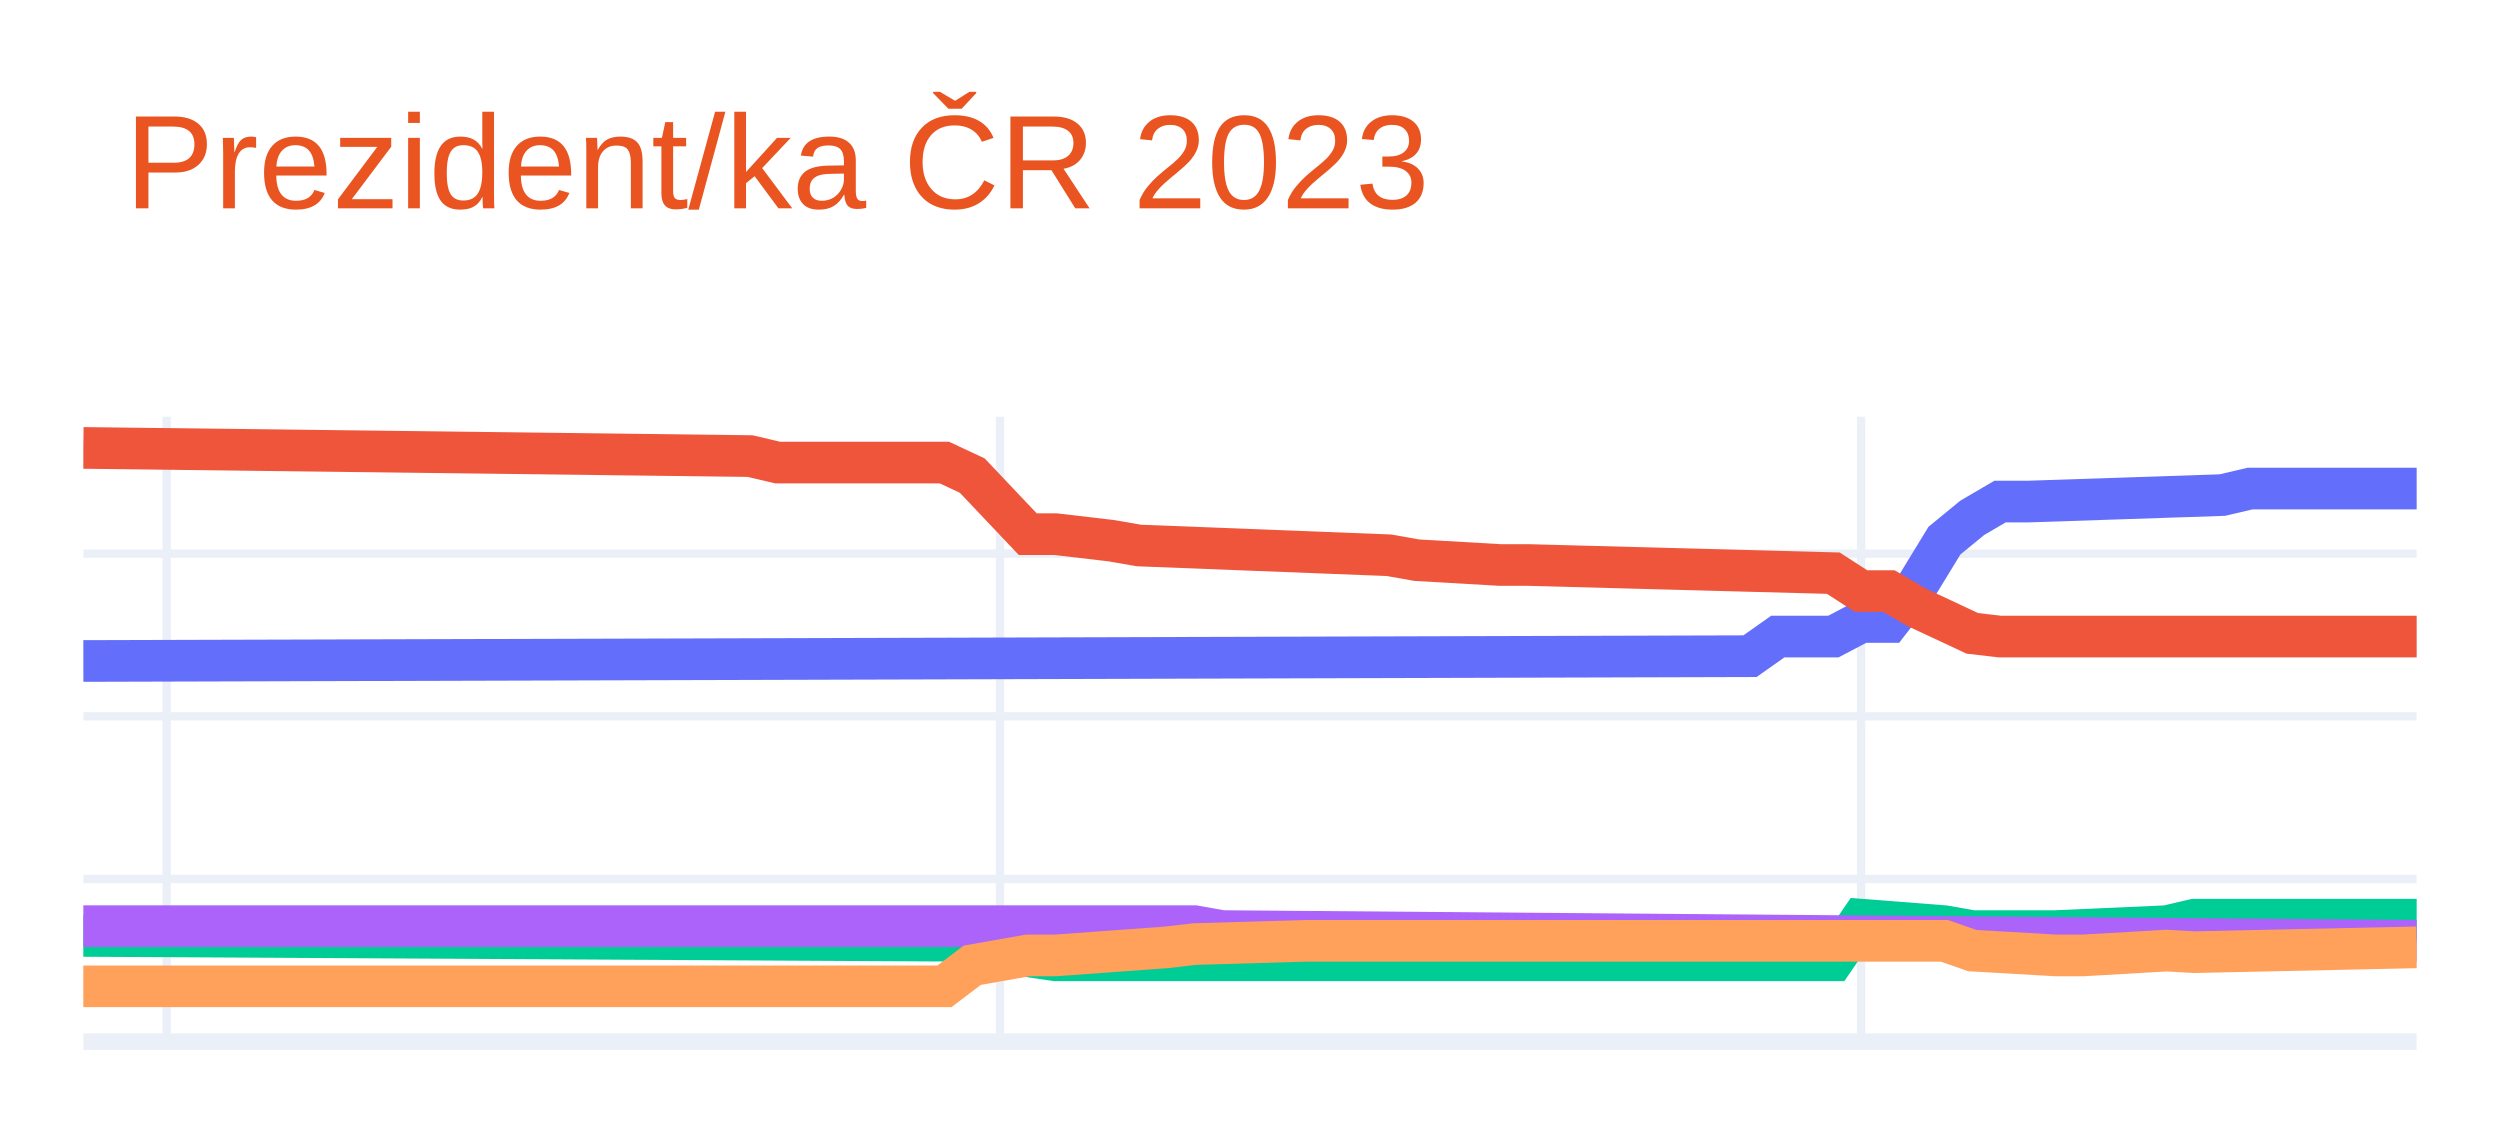
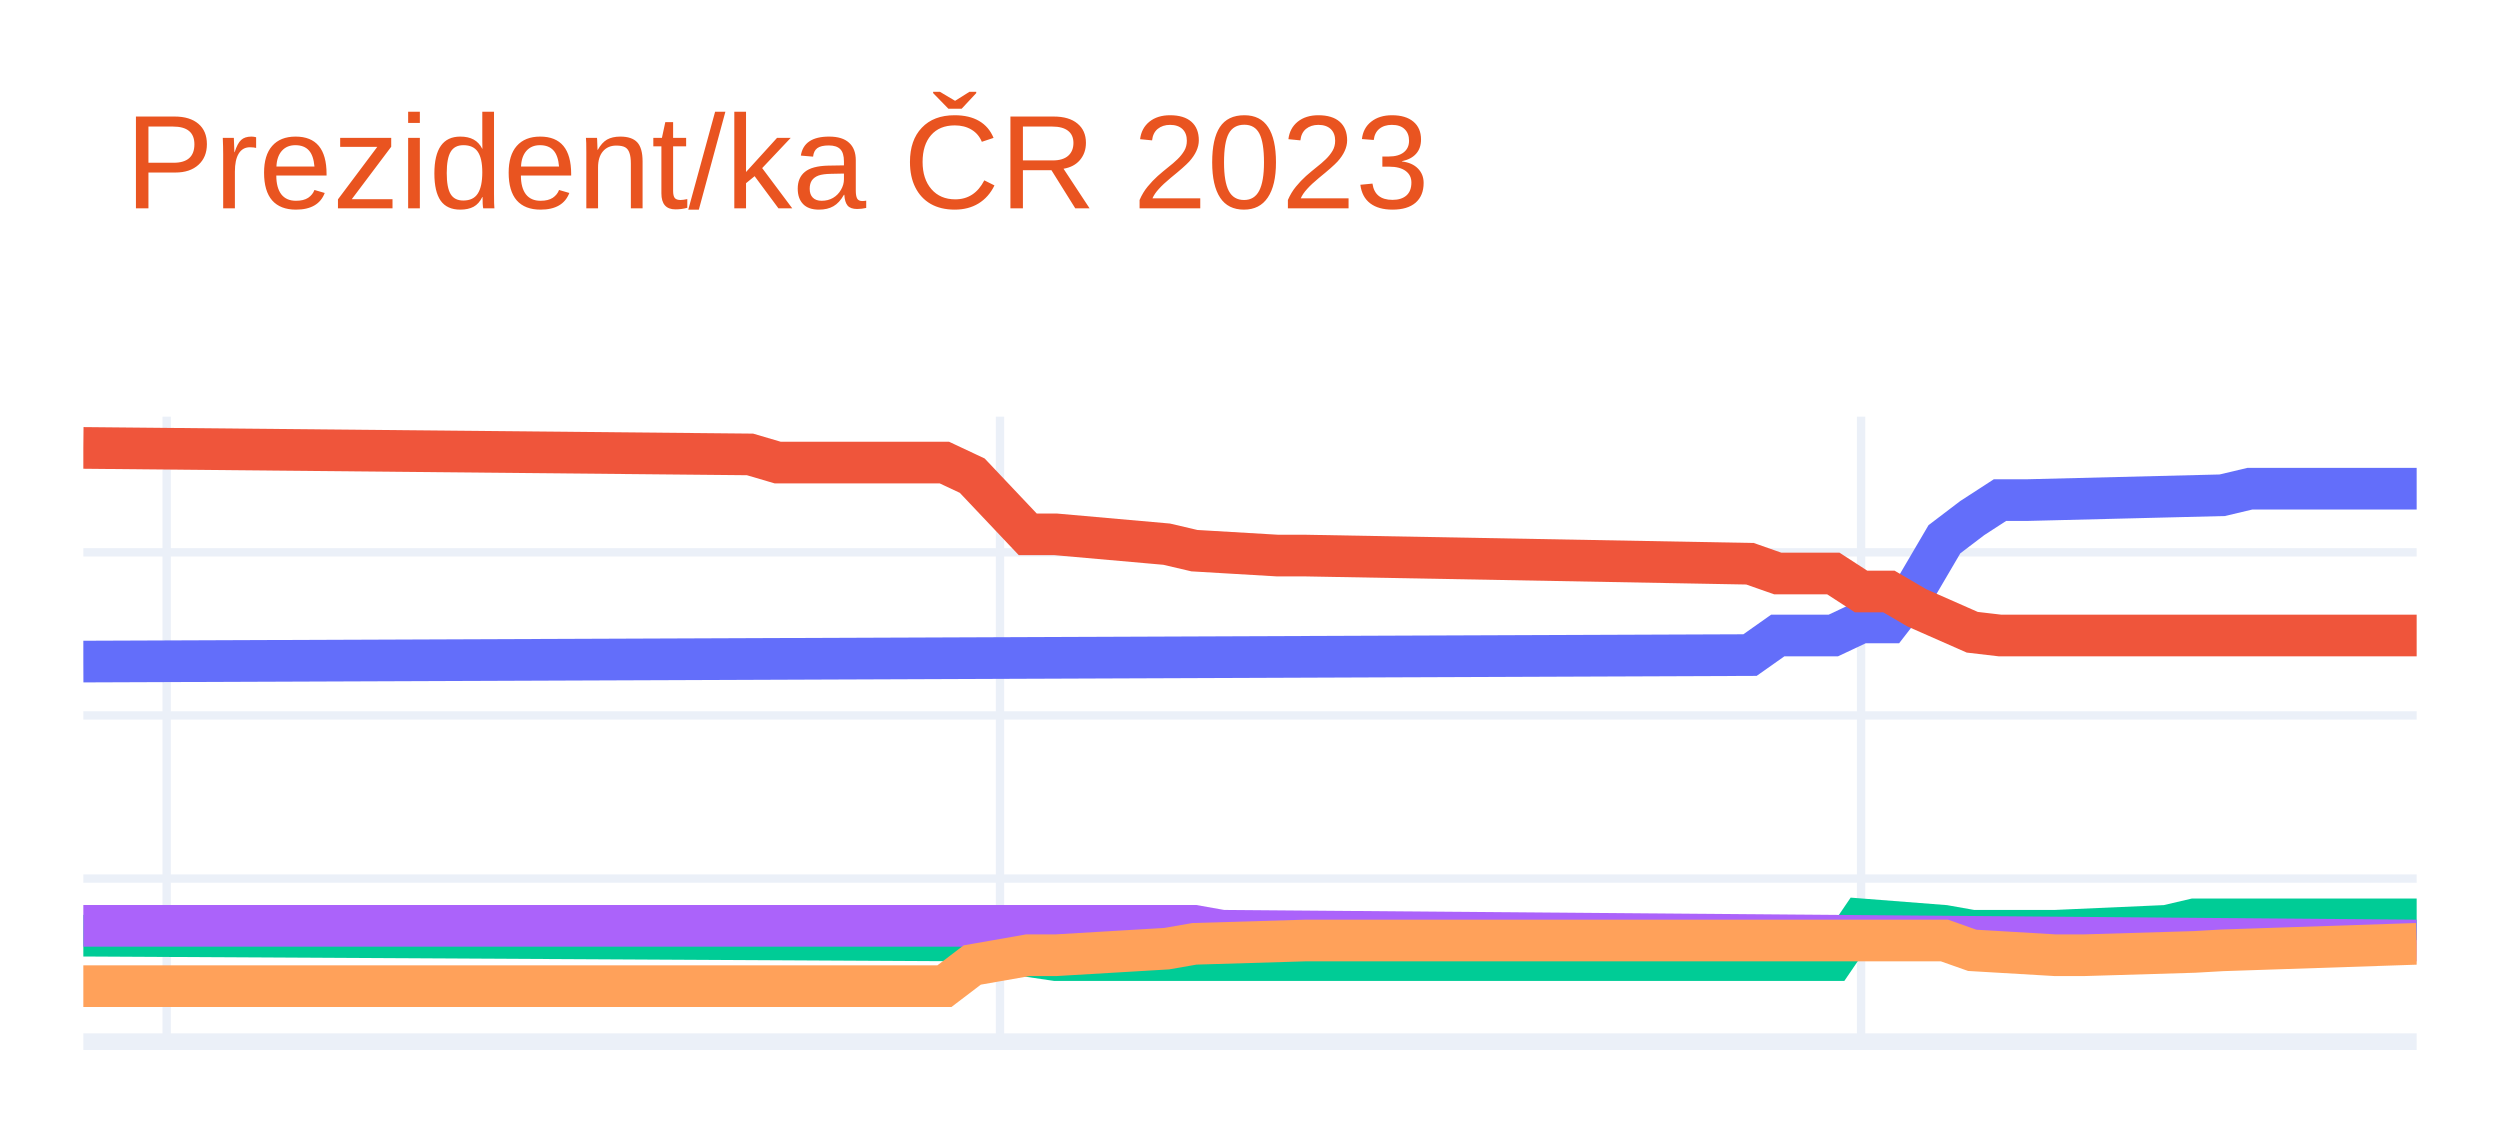
<svg xmlns="http://www.w3.org/2000/svg" class="main-svg" width="300" height="135" style="" viewBox="0 0 300 135">
  <rect x="0" y="0" width="300" height="135" style="fill: rgb(255, 255, 255); fill-opacity: 1;" />
-   <defs id="defs-503df2">
+   <defs id="defs-c64206">
    <g class="clips">
-       <clipPath id="clip503df2xyplot" class="plotclip">
+       <clipPath id="clipc64206xyplot" class="plotclip">
        <rect width="280" height="75" />
      </clipPath>
-       <clipPath class="axesclip" id="clip503df2x">
+       <clipPath class="axesclip" id="clipc64206x">
        <rect x="10" y="0" width="280" height="135" />
      </clipPath>
-       <clipPath class="axesclip" id="clip503df2y">
+       <clipPath class="axesclip" id="clipc64206y">
        <rect x="0" y="50" width="300" height="75" />
      </clipPath>
-       <clipPath class="axesclip" id="clip503df2xy">
+       <clipPath class="axesclip" id="clipc64206xy">
        <rect x="10" y="50" width="280" height="75" />
      </clipPath>
    </g>
    <g class="gradients" />
    <g class="patterns" />
  </defs>
  <g class="bglayer" />
  <g class="layer-below">
    <g class="imagelayer" />
    <g class="shapelayer" />
  </g>
  <g class="cartesianlayer">
    <g class="subplot xy">
      <g class="layer-subplot">
        <g class="shapelayer" />
        <g class="imagelayer" />
      </g>
      <g class="minor-gridlayer">
        <g class="x" />
        <g class="y" />
      </g>
      <g class="gridlayer">
        <g class="x">
          <path class="xgrid crisp" transform="translate(20,0)" d="M0,50v75" style="stroke: rgb(235, 240, 248); stroke-opacity: 1; stroke-width: 1px;" />
          <path class="xgrid crisp" transform="translate(120,0)" d="M0,50v75" style="stroke: rgb(235, 240, 248); stroke-opacity: 1; stroke-width: 1px;" />
          <path class="xgrid crisp" transform="translate(223.33,0)" d="M0,50v75" style="stroke: rgb(235, 240, 248); stroke-opacity: 1; stroke-width: 1px;" />
        </g>
        <g class="y">
-           <path class="ygrid crisp" transform="translate(0,105.48)" d="M10,0h280" style="stroke: rgb(235, 240, 248); stroke-opacity: 1; stroke-width: 1px;" />
-           <path class="ygrid crisp" transform="translate(0,85.96)" d="M10,0h280" style="stroke: rgb(235, 240, 248); stroke-opacity: 1; stroke-width: 1px;" />
-           <path class="ygrid crisp" transform="translate(0,66.44)" d="M10,0h280" style="stroke: rgb(235, 240, 248); stroke-opacity: 1; stroke-width: 1px;" />
+           <path class="ygrid crisp" transform="translate(0,105.43)" d="M10,0h280" style="stroke: rgb(235, 240, 248); stroke-opacity: 1; stroke-width: 1px;" />
+           <path class="ygrid crisp" transform="translate(0,85.85)" d="M10,0h280" style="stroke: rgb(235, 240, 248); stroke-opacity: 1; stroke-width: 1px;" />
+           <path class="ygrid crisp" transform="translate(0,66.28)" d="M10,0h280" style="stroke: rgb(235, 240, 248); stroke-opacity: 1; stroke-width: 1px;" />
        </g>
      </g>
      <g class="zerolinelayer">
        <path class="yzl zl crisp" transform="translate(0,125)" d="M10,0h280" style="stroke: rgb(235, 240, 248); stroke-opacity: 1; stroke-width: 2px;" />
      </g>
      <path class="xlines-below" />
      <path class="ylines-below" />
      <g class="overlines-below" />
      <g class="xaxislayer-below" />
      <g class="yaxislayer-below" />
      <g class="overaxes-below" />
-       <g class="plot" transform="translate(10,50)" clip-path="url(#clip503df2xyplot)">
+       <g class="plot" transform="translate(10,50)" clip-path="url(#clipc64206xyplot)">
        <g class="scatterlayer mlayer">
-           <g class="trace scatter traced84b44" style="stroke-miterlimit: 2; opacity: 1;">
+           <g class="trace scatter tracede0c0f" style="stroke-miterlimit: 2; opacity: 1;">
            <g class="fills" />
            <g class="errorbars" />
            <g class="lines">
-               <path class="js-line" d="M0,29.32L200,28.74L203.33,26.39L210,26.39L213.33,24.64L216.67,24.64L220,20.34L223.33,14.88L226.67,12.14L230,10.19L233.33,10.19L256.67,9.41L260,8.63L280,8.63" style="vector-effect: non-scaling-stroke; fill: none; stroke: rgb(99, 110, 250); stroke-opacity: 1; stroke-width: 5px; opacity: 1;" />
+               <path class="js-line" d="M0,29.39L200,28.61L203.33,26.26L210,26.26L213.33,24.69L216.67,24.69L220,20.39L223.33,14.71L226.67,12.17L230,10.01L233.33,10.01L256.67,9.43L260,8.64L280,8.64" style="vector-effect: non-scaling-stroke; fill: none; stroke: rgb(99, 110, 250); stroke-opacity: 1; stroke-width: 5px; opacity: 1;" />
            </g>
            <g class="points" />
            <g class="text" />
          </g>
-           <g class="trace scatter trace91193c" style="stroke-miterlimit: 2; opacity: 1;">
+           <g class="trace scatter trace6c27d1" style="stroke-miterlimit: 2; opacity: 1;">
            <g class="fills" />
            <g class="errorbars" />
            <g class="lines">
-               <path class="js-line" d="M0,3.75L80,4.73L83.33,5.51L103.33,5.51L106.67,7.07L113.33,14.1L116.67,14.1L123.33,14.88L126.67,15.46L156.67,16.63L160,17.22L170,17.8L173.33,17.8L210,18.78L213.33,20.93L216.67,20.93L220,22.88L226.67,26L230,26.39L280,26.39" style="vector-effect: non-scaling-stroke; fill: none; stroke: rgb(239, 85, 59); stroke-opacity: 1; stroke-width: 5px; opacity: 1;" />
+               <path class="js-line" d="M0,3.75L80,4.53L83.33,5.51L103.33,5.51L106.67,7.08L113.33,14.12L116.67,14.12L130,15.3L133.33,16.08L143.33,16.67L146.67,16.67L200,17.65L203.33,18.82L210,18.82L213.33,20.98L216.67,20.98L220,22.93L226.67,25.87L230,26.26L280,26.26" style="vector-effect: non-scaling-stroke; fill: none; stroke: rgb(239, 85, 59); stroke-opacity: 1; stroke-width: 5px; opacity: 1;" />
            </g>
            <g class="points" />
            <g class="text" />
          </g>
-           <g class="trace scatter traceb73474" style="stroke-miterlimit: 2; opacity: 1;">
+           <g class="trace scatter trace274186" style="stroke-miterlimit: 2; opacity: 1;">
            <g class="fills" />
            <g class="errorbars" />
            <g class="lines">
-               <path class="js-line" d="M0,62.31L106.67,62.9L110,64.26L116.67,65.24L120,65.24L210,65.24L213.33,60.36L223.33,61.14L226.67,61.73L233.33,61.73L236.67,61.73L250,61.14L253.33,60.36L280,60.36" style="vector-effect: non-scaling-stroke; fill: none; stroke: rgb(0, 204, 150); stroke-opacity: 1; stroke-width: 5px; opacity: 1;" />
+               <path class="js-line" d="M0,62.28L106.67,62.86L110,64.23L116.67,65.21L120,65.21L210,65.21L213.33,60.32L223.33,61.1L226.67,61.69L233.33,61.69L236.67,61.69L250,61.1L253.33,60.32L280,60.32" style="vector-effect: non-scaling-stroke; fill: none; stroke: rgb(0, 204, 150); stroke-opacity: 1; stroke-width: 5px; opacity: 1;" />
            </g>
            <g class="points" />
            <g class="text" />
          </g>
-           <g class="trace scatter tracebdcc21" style="stroke-miterlimit: 2; opacity: 1;">
+           <g class="trace scatter trace8dc5e6" style="stroke-miterlimit: 2; opacity: 1;">
            <g class="fills" />
            <g class="errorbars" />
            <g class="lines">
-               <path class="js-line" d="M0,61.14L133.33,61.14L136.67,61.73L280,62.9" style="vector-effect: non-scaling-stroke; fill: none; stroke: rgb(171, 99, 250); stroke-opacity: 1; stroke-width: 5px; opacity: 1;" />
+               <path class="js-line" d="M0,61.1L133.33,61.1L136.67,61.69L280,62.86" style="vector-effect: non-scaling-stroke; fill: none; stroke: rgb(171, 99, 250); stroke-opacity: 1; stroke-width: 5px; opacity: 1;" />
            </g>
            <g class="points" />
            <g class="text" />
          </g>
-           <g class="trace scatter trace3141ad" style="stroke-miterlimit: 2; opacity: 1;">
+           <g class="trace scatter trace6d5298" style="stroke-miterlimit: 2; opacity: 1;">
            <g class="fills" />
            <g class="errorbars" />
            <g class="lines">
-               <path class="js-line" d="M0,68.36L103.33,68.36L106.67,65.83L113.33,64.65L116.67,64.65L130,63.68L133.33,63.29L146.67,62.9L150,62.9L223.33,62.9L226.67,64.07L236.67,64.65L240,64.65L250,64.07L253.33,64.26L280,63.68" style="vector-effect: non-scaling-stroke; fill: none; stroke: rgb(255, 161, 90); stroke-opacity: 1; stroke-width: 5px; opacity: 1;" />
+               <path class="js-line" d="M0,68.34L103.33,68.34L106.67,65.8L113.33,64.63L116.67,64.63L130,63.84L133.33,63.26L146.67,62.86L150,62.86L223.33,62.86L226.67,64.04L236.67,64.63L240,64.63L253.33,64.23L256.67,64.04L280,63.26" style="vector-effect: non-scaling-stroke; fill: none; stroke: rgb(255, 161, 90); stroke-opacity: 1; stroke-width: 5px; opacity: 1;" />
            </g>
            <g class="points" />
            <g class="text" />
          </g>
        </g>
      </g>
      <g class="overplot" />
      <path class="xlines-above crisp" d="M0,0" style="fill: none;" />
      <path class="ylines-above crisp" d="M0,0" style="fill: none;" />
      <g class="overlines-above" />
      <g class="xaxislayer-above" />
      <g class="yaxislayer-above" />
      <g class="overaxes-above" />
    </g>
  </g>
  <g class="polarlayer" />
  <g class="smithlayer" />
  <g class="ternarylayer" />
  <g class="geolayer" />
  <g class="funnelarealayer" />
  <g class="pielayer" />
  <g class="iciclelayer" />
  <g class="treemaplayer" />
  <g class="sunburstlayer" />
  <g class="glimages" />
-   <defs id="topdefs-503df2">
+   <defs id="topdefs-c64206">
    <g class="clips" />
  </defs>
  <g class="layer-above">
    <g class="imagelayer" />
    <g class="shapelayer" />
  </g>
  <g class="infolayer">
    <g class="g-gtitle">
      <text class="gtitle" x="15" y="25" text-anchor="start" dy="0em" style="font-family: Ubuntu, verdana, arial, sans-serif; font-size: 16px; fill: rgb(233, 84, 32); opacity: 1; font-weight: normal; white-space: pre;">Prezident/ka ČR 2023</text>
    </g>
    <g class="g-xtitle" />
    <g class="g-ytitle" />
  </g>
</svg>
